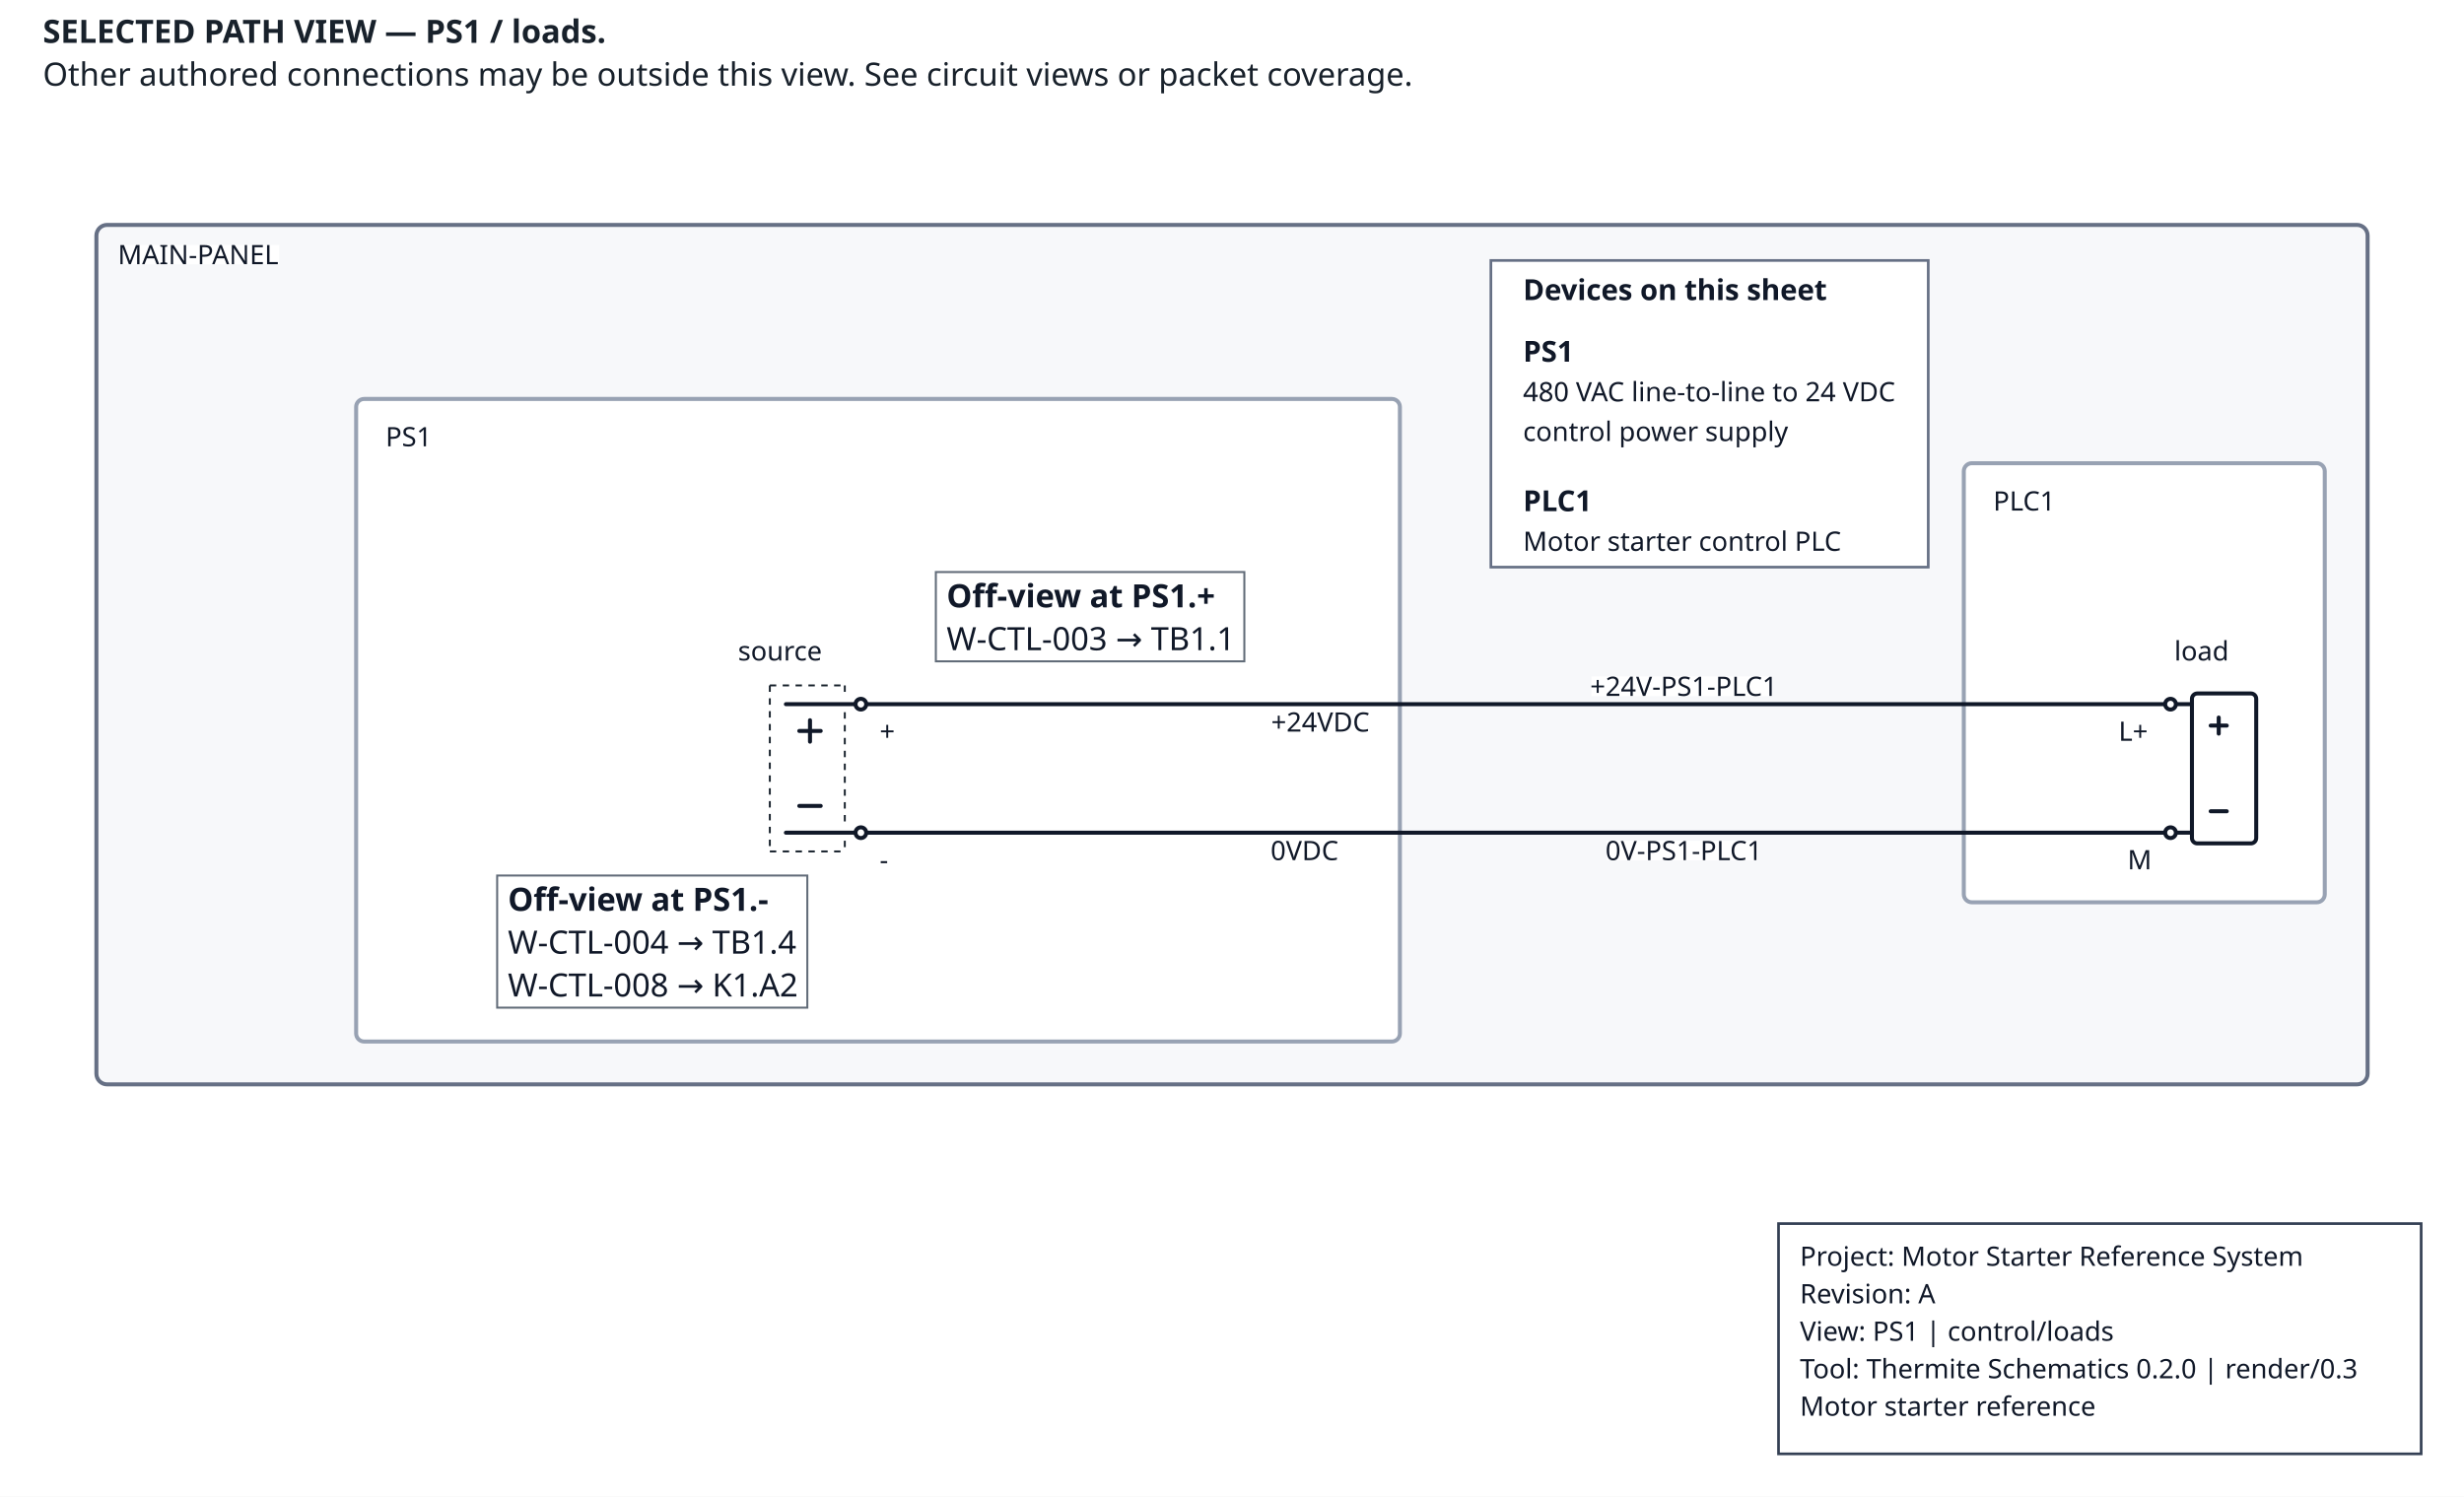
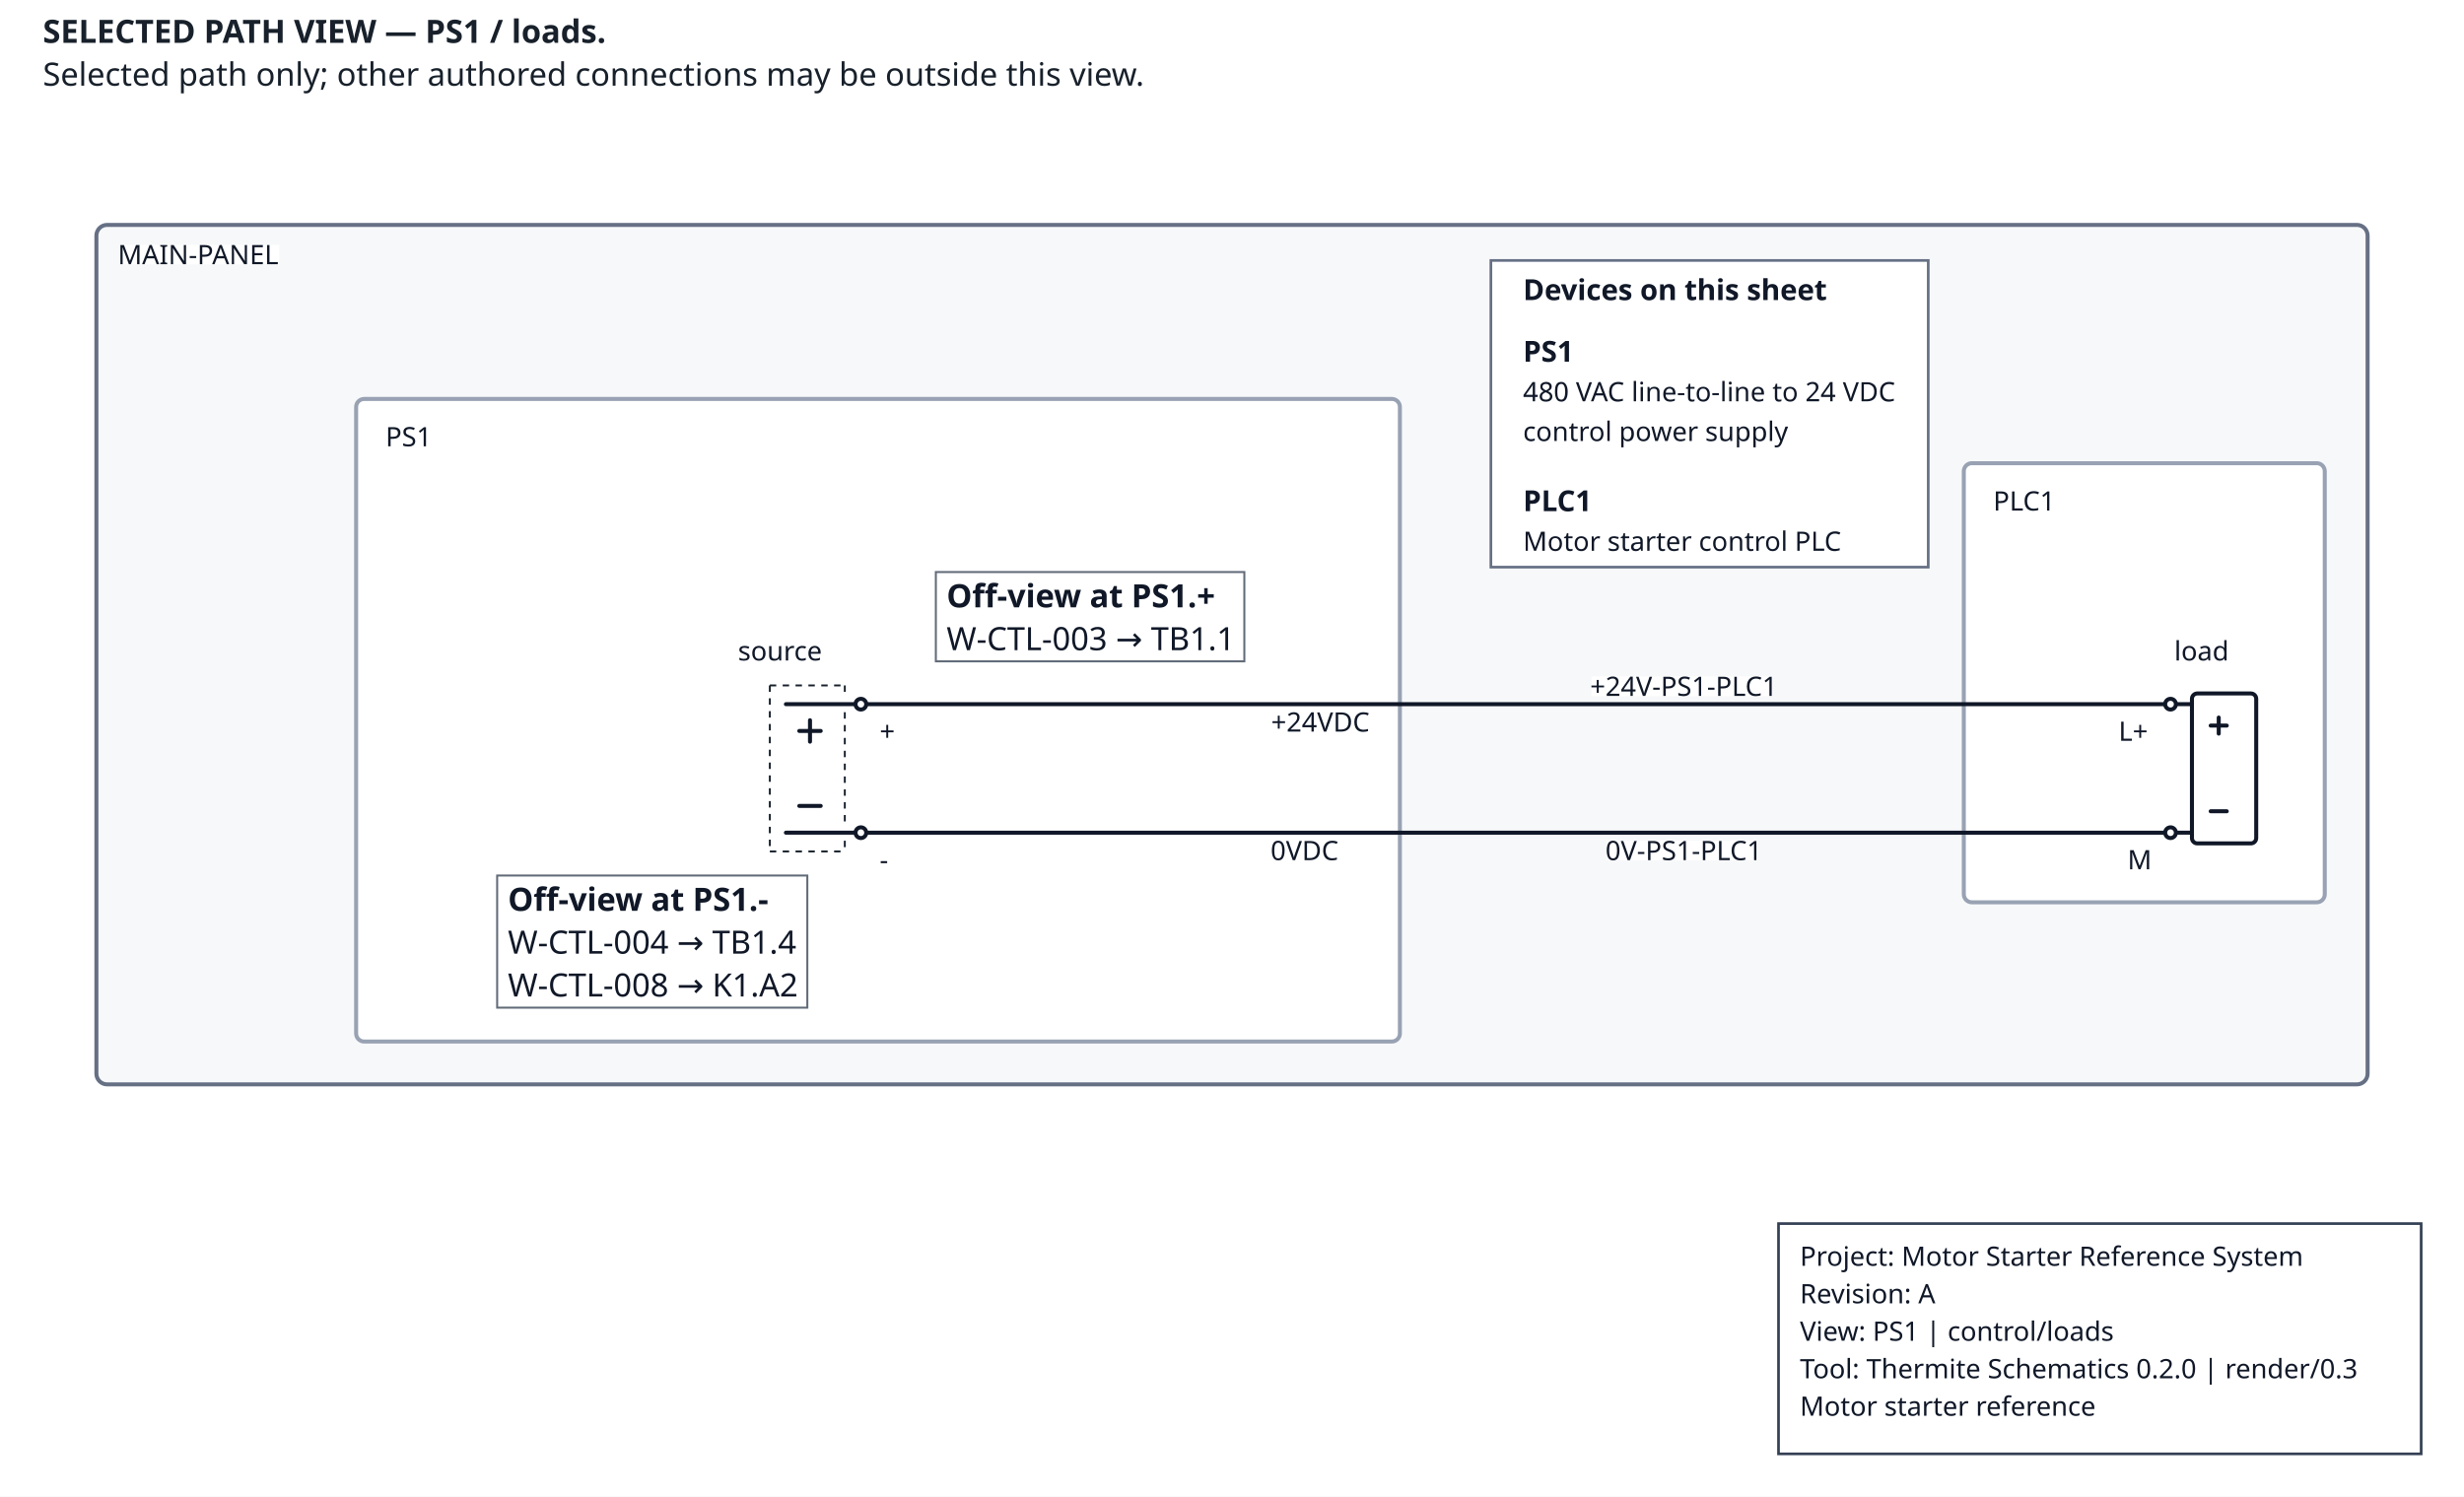
<svg xmlns="http://www.w3.org/2000/svg" version="1.1" viewBox="0 0 920.2 559" width="920.2" height="559" role="img" aria-label="loads schematic: PS1" data-project-name="Motor Starter Reference System" data-project-revision="A" data-tool-version="0.2.0" data-view-format="schematic-view/0.2" data-view-family="control" data-view-intent="loads" data-view-flow="left-to-right" data-renderer-version="render/0.3" data-symbol-catalog-version="ais-symbols/0.3" data-layout-config-version="elk-layered/0.4+elkjs-0.12.0" data-root-device-uid="33a15867-296b-40e4-a56b-15282f131b4c">
  <style>.location-frame{fill:#f7f8fa;stroke:#667085;stroke-width:1.5}.device-frame{fill:#fff;stroke:#98a2b3;stroke-width:1.5}.net-path{fill:none;stroke:#101828;stroke-width:1.5;stroke-linecap:square;stroke-linejoin:miter}.boundary-path{fill:none;stroke:#475467;stroke-width:1.5;stroke-linecap:square;stroke-linejoin:miter}.symbol-body,.symbol-operator,.symbol-actuator,.symbol-annotation{fill:none;stroke:#101828;stroke-width:1.5;stroke-linecap:round;stroke-linejoin:round}.symbol-terminal{fill:#fff;stroke:#101828;stroke-width:1.5}.terminal-marker{fill:#fff;stroke:#101828;stroke-width:1.5}.junction-dot{fill:#101828;stroke:none}.label-background{fill:#fff;stroke:none}.label-text{fill:#101828;stroke:none}</style>
  <defs>
    <clipPath id="clip-005b0022006c006100620065006c0022002c00220064006500760069006300650022002c0022005b005c0022006400650076006900630065005c0022002c005c002200380031003100340038006100640033002d0038006300300033002d0034006300380064002d0038006300370030002d003600620033003300620062003300620030003200360036005c0022005d0022002c00220064006500760069006300650022005d" clipPathUnits="userSpaceOnUse">
      <rect width="32.157" height="15.357" x="740.722" y="132.322" />
    </clipPath>
    <clipPath id="clip-005b0022006c006100620065006c0022002c00220064006500760069006300650022002c0022005b005c0022006400650076006900630065005c0022002c005c002200330033006100310035003800360037002d0032003900360062002d0034003000650034002d0061003500360062002d003100350032003800320066003100330031006200340063005c0022005d0022002c00220064006500760069006300650022005d" clipPathUnits="userSpaceOnUse">
      <rect width="25.957" height="15.357" x="140.322" y="108.322" />
    </clipPath>
    <clipPath id="clip-005b0022006c006100620065006c0022002c002200650064006700650022002c0022005b005c00220077006900720065005c0022002c005c002200350062003700300064003700650063002d0031006100380066002d0034006400350033002d0061003600300062002d006500300037003700610038006600660062003100300064005c0022005d0022002c00220063006f006e0064007500630074006f00720022005d" clipPathUnits="userSpaceOnUse">
      <rect width="87.957" height="15.357" x="584.122" y="197.322" />
    </clipPath>
    <clipPath id="clip-005b0022006c006100620065006c0022002c002200650064006700650022002c0022005b005c00220077006900720065005c0022002c005c002200350062003700300064003700650063002d0031006100380066002d0034006400350033002d0061003600300062002d006500300037003700610038006600660062003100300064005c0022005d0022002c0022006e006500740022005d" clipPathUnits="userSpaceOnUse">
      <rect width="44.557" height="15.357" x="470.922" y="217.322" />
    </clipPath>
    <clipPath id="clip-005b0022006c006100620065006c0022002c002200650064006700650022002c0022005b005c00220077006900720065005c0022002c005c002200300030006600380066006400650036002d0035003500610064002d0034006200380032002d0038006200660062002d006100630033006100300032003600380031003600310061005c0022005d0022002c00220063006f006e0064007500630074006f00720022005d" clipPathUnits="userSpaceOnUse">
      <rect width="75.557" height="15.357" x="590.322" y="265.322" />
    </clipPath>
    <clipPath id="clip-005b0022006c006100620065006c0022002c002200650064006700650022002c0022005b005c00220077006900720065005c0022002c005c002200300030006600380066006400650036002d0035003500610064002d0034006200380032002d0038006200660062002d006100630033006100300032003600380031003600310061005c0022005d0022002c0022006e006500740022005d" clipPathUnits="userSpaceOnUse">
      <rect width="32.157" height="15.357" x="470.922" y="265.322" />
    </clipPath>
    <clipPath id="clip-005b0022006c006100620065006c0022002c0022006c006f0063006100740069006f006e0022002c0022005b005c0022006c006f0063006100740069006f006e005c0022002c005c00220061007500740068006f007200650064005c0022002c005c0022004d00410049004e002d00500041004e0045004c005c0022005d0022002c0022006c006f0063006100740069006f006e0022005d" clipPathUnits="userSpaceOnUse">
      <rect width="69.357" height="15.357" x="40.322" y="40.322" />
    </clipPath>
    <clipPath id="clip-005b0022006c006100620065006c0022002c00220070006f007200740022002c0022005b005c00220070006f00720074005c0022002c005c0022005b005c005c005c002200660075006e006300740069006f006e005c005c005c0022002c005c005c005c002200380031003100340038006100640033002d0038006300300033002d0034006300380064002d0038006300370030002d003600620033003300620062003300620030003200360036005c005c005c0022002c005c005c005c00220073007500700070006c0079005c005c005c0022005d005c0022002c005c00220070006f007300690074006900760065005c0022005d0022002c0022007400650072006d0069006e0061006c0022005d" clipPathUnits="userSpaceOnUse">
      <rect width="19.757" height="15.357" x="787.522" y="218.322" />
    </clipPath>
    <clipPath id="clip-005b0022006c006100620065006c0022002c00220070006f007200740022002c0022005b005c00220070006f00720074005c0022002c005c0022005b005c005c005c002200660075006e006300740069006f006e005c005c005c0022002c005c005c005c002200380031003100340038006100640033002d0038006300300033002d0034006300380064002d0038006300370030002d003600620033003300620062003300620030003200360036005c005c005c0022002c005c005c005c00220073007500700070006c0079005c005c005c0022005d005c0022002c005c002200720065007400750072006e005c0022005d0022002c0022007400650072006d0069006e0061006c0022005d" clipPathUnits="userSpaceOnUse">
      <rect width="16.427" height="15.357" x="790.852" y="266.322" />
    </clipPath>
    <clipPath id="clip-005b0022006c006100620065006c0022002c00220070006f007200740022002c0022005b005c00220070006f00720074005c0022002c005c0022005b005c005c005c002200660075006e006300740069006f006e005c005c005c0022002c005c005c005c002200330033006100310035003800360037002d0032003900360062002d0034003000650034002d0061003500360062002d003100350032003800320066003100330031006200340063005c005c005c0022002c005c005c005c002200640063005f006f00750074007000750074005c005c005c0022005d005c0022002c005c00220070006f007300690074006900760065005c0022005d0022002c0022007400650072006d0069006e0061006c0022005d" clipPathUnits="userSpaceOnUse">
      <rect width="13.557" height="15.357" x="324.822" y="218.322" />
    </clipPath>
    <clipPath id="clip-005b0022006c006100620065006c0022002c00220070006f007200740022002c0022005b005c00220070006f00720074005c0022002c005c0022005b005c005c005c002200660075006e006300740069006f006e005c005c005c0022002c005c005c005c002200330033006100310035003800360037002d0032003900360062002d0034003000650034002d0061003500360062002d003100350032003800320066003100330031006200340063005c005c005c0022002c005c005c005c002200640063005f006f00750074007000750074005c005c005c0022005d005c0022002c005c002200720065007400750072006e005c0022005d0022002c0022007400650072006d0069006e0061006c0022005d" clipPathUnits="userSpaceOnUse">
      <rect width="13.557" height="15.357" x="324.822" y="266.322" />
    </clipPath>
    <clipPath id="clip-005b0022006c006100620065006c0022002c002200730079006d0062006f006c0022002c0022005b005c002200660075006e006300740069006f006e005c0022002c005c002200380031003100340038006100640033002d0038006300300033002d0034006300380064002d0038006300370030002d003600620033003300620062003300620030003200360036005c0022002c005c00220073007500700070006c0079005c0022005d0022002c002200660075006e006300740069006f006e0022005d" clipPathUnits="userSpaceOnUse">
      <rect width="44.557" height="15.357" x="808.322" y="188.322" />
    </clipPath>
    <clipPath id="clip-005b0022006c006100620065006c0022002c002200730079006d0062006f006c0022002c0022005b005c002200660075006e006300740069006f006e005c0022002c005c002200330033006100310035003800360037002d0032003900360062002d0034003000650034002d0061003500360062002d003100350032003800320066003100330031006200340063005c0022002c005c002200640063005f006f00750074007000750074005c0022005d0022002c002200660075006e006300740069006f006e0022005d" clipPathUnits="userSpaceOnUse">
      <rect width="63.157" height="15.357" x="271.922" y="188.322" />
    </clipPath>
  </defs>
  <rect width="920.2" height="559" class="canvas-background" x="0" y="0" fill="#ffffff" />
  <g class="selected-view-notice" data-selected-view-notice="true">
    <text x="16" y="16" fill="#18212b" font-family="Thermite Sans, Thermite Math, sans-serif" font-size="12" font-weight="700">SELECTED PATH VIEW — PS1 / loads.</text>
-     <text x="16" y="32" fill="#18212b" font-family="Thermite Sans, Thermite Math, sans-serif" font-size="12">Other authored connections may be outside this view. See circuit views or packet coverage.</text>
+     <text x="16" y="32" fill="#18212b" font-family="Thermite Sans, Thermite Math, sans-serif" font-size="12">Selected path only; other authored connections may be outside this view.</text>
  </g>
  <g transform="translate(0 48)">
    <g id="location-0061007500740068006f007200650064--004d00410049004e002d00500041004e0045004c" class="location-group" data-location="MAIN-PANEL">
      <rect width="848.2" height="321" class="location-frame" x="36" y="36" rx="4" ry="4" />
    </g>
    <g id="device-00330033006100310035003800360037002d0032003900360062002d0034003000650034002d0061003500360062002d003100350032003800320066003100330031006200340063" class="device-group" data-location="MAIN-PANEL" data-device-uid="33a15867-296b-40e4-a56b-15282f131b4c" data-designation="PS1" data-type-id="core:psu-24vdc">
      <rect width="389.8" height="240" class="device-frame" x="133" y="101" rx="3" ry="3" />
    </g>
    <g id="device-00380031003100340038006100640033002d0038006300300033002d0034006300380064002d0038006300370030002d003600620033003300620062003300620030003200360036" class="device-group" data-location="MAIN-PANEL" data-device-uid="81148ad3-8c03-4c8d-8c70-6b33bb3b0266" data-designation="PLC1" data-type-id="core:plc-compact">
      <rect width="134.8" height="164" class="device-frame" x="733.4" y="125" rx="3" ry="3" />
    </g>
    <g id="net-006e00650074003a007300680061003200350036003a0033006400310033003700370036003100650035003800620034003400350065006400320036003700650030003900310066003000340063006100640037003800320061006300640063006500630032006600360061003900660037003600320035003900340035003300310034003700360064003500340032003000320061" class="net-group" data-net-id="net:sha256:3d137761e58b445ed267e091f04cad782acdcec2f6a9f762594531476d54202a" data-potential-uid="46be3efd-17b7-43ee-bb9d-a019c4fb2cdd" data-potential-name="+24VDC">
      <path id="wire-00350062003700300064003700650063002d0031006100380066002d0034006400350033002d0061003600300062002d006500300037003700610038006600660062003100300064" class="net-path wire-path" d="M 321.5 215 H 810.6" data-designation="W-CTL-001" data-net-id="net:sha256:3d137761e58b445ed267e091f04cad782acdcec2f6a9f762594531476d54202a" data-wire-uid="5b70d7ec-1a8f-4d53-a60b-e077a8ffb10d" data-edge-key="edge-005b002200770069007200650022002c002200350062003700300064003700650063002d0031006100380066002d0034006400350033002d0061003600300062002d0065003000370037006100380066006600620031003000640022005d" data-route-source-port-key="port-005b00220070006f007200740022002c0022005b005c002200660075006e006300740069006f006e005c0022002c005c002200330033006100310035003800360037002d0032003900360062002d0034003000650034002d0061003500360062002d003100350032003800320066003100330031006200340063005c0022002c005c002200640063005f006f00750074007000750074005c0022005d0022002c00220070006f0073006900740069007600650022005d" data-route-target-port-key="port-005b00220070006f007200740022002c0022005b005c002200660075006e006300740069006f006e005c0022002c005c002200380031003100340038006100640033002d0038006300300033002d0034006300380064002d0038006300370030002d003600620033003300620062003300620030003200360036005c0022002c005c00220073007500700070006c0079005c0022005d0022002c00220070006f0073006900740069007600650022005d" data-source-device-uid="81148ad3-8c03-4c8d-8c70-6b33bb3b0266" data-source-terminal-key="L+" data-target-device-uid="33a15867-296b-40e4-a56b-15282f131b4c" data-target-terminal-key="+" />
    </g>
    <g id="net-006e00650074003a007300680061003200350036003a0037003200610030003100350066003000380032003100360066003300380061003000360037006500660061003900640063006300350066003700360061006400320065006400390032003400360063006200350036003400660030003700640063006400320061006200610065006400340035003700630033003600360064" class="net-group" data-net-id="net:sha256:72a015f08216f38a067efa9dcc5f76ad2ed9246cb564f07dcd2abaed457c366d" data-potential-uid="aaccbc22-3208-42dd-ae26-54dce0250f8d" data-potential-name="0VDC">
      <path id="wire-00300030006600380066006400650036002d0035003500610064002d0034006200380032002d0038006200660062002d006100630033006100300032003600380031003600310061" class="net-path wire-path" d="M 321.5 263 H 810.6" data-designation="W-CTL-002" data-net-id="net:sha256:72a015f08216f38a067efa9dcc5f76ad2ed9246cb564f07dcd2abaed457c366d" data-wire-uid="00f8fde6-55ad-4b82-8bfb-ac3a0268161a" data-edge-key="edge-005b002200770069007200650022002c002200300030006600380066006400650036002d0035003500610064002d0034006200380032002d0038006200660062002d0061006300330061003000320036003800310036003100610022005d" data-route-source-port-key="port-005b00220070006f007200740022002c0022005b005c002200660075006e006300740069006f006e005c0022002c005c002200330033006100310035003800360037002d0032003900360062002d0034003000650034002d0061003500360062002d003100350032003800320066003100330031006200340063005c0022002c005c002200640063005f006f00750074007000750074005c0022005d0022002c002200720065007400750072006e0022005d" data-route-target-port-key="port-005b00220070006f007200740022002c0022005b005c002200660075006e006300740069006f006e005c0022002c005c002200380031003100340038006100640033002d0038006300300033002d0034006300380064002d0038006300370030002d003600620033003300620062003300620030003200360036005c0022002c005c00220073007500700070006c0079005c0022005d0022002c002200720065007400750072006e0022005d" data-source-device-uid="81148ad3-8c03-4c8d-8c70-6b33bb3b0266" data-source-terminal-key="M" data-target-device-uid="33a15867-296b-40e4-a56b-15282f131b4c" data-target-terminal-key="-" />
    </g>
    <g id="function-00330033006100310035003800360037002d0032003900360062002d0034003000650034002d0061003500360062002d003100350032003800320066003100330031006200340063--00640063005f006f00750074007000750074" class="symbol function-symbol source" transform="translate(285.5 207)" data-symbol-id="ais:power-source-dc" data-device-uid="33a15867-296b-40e4-a56b-15282f131b4c" data-function-key="dc_output">
      <line class="symbol-enclosure" x1="2" y1="1" x2="2" y2="63" fill="none" stroke="#17212b" stroke-width="0.72" stroke-dasharray="2.4 2.4" />
      <line class="symbol-enclosure" x1="30" y1="1" x2="30" y2="5" fill="none" stroke="#17212b" stroke-width="0.72" stroke-dasharray="2.4 2.4" />
      <line class="symbol-enclosure" x1="30" y1="11" x2="30" y2="53" fill="none" stroke="#17212b" stroke-width="0.72" stroke-dasharray="2.4 2.4" />
      <line class="symbol-enclosure" x1="30" y1="59" x2="30" y2="63" fill="none" stroke="#17212b" stroke-width="0.72" stroke-dasharray="2.4 2.4" />
      <line class="symbol-enclosure" x1="2" y1="1" x2="30" y2="1" fill="none" stroke="#17212b" stroke-width="0.72" stroke-dasharray="2.4 2.4" />
      <line class="symbol-enclosure" x1="2" y1="63" x2="30" y2="63" fill="none" stroke="#17212b" stroke-width="0.72" stroke-dasharray="2.4 2.4" />
      <line class="symbol-body" x1="8" y1="8" x2="36" y2="8" />
      <line class="symbol-body" x1="8" y1="56" x2="36" y2="56" />
      <line class="symbol-annotation" x1="13" y1="18" x2="21" y2="18" data-symbol-port-id="positive" data-symbol-qualifier="polarity" data-polarity="positive" />
      <line class="symbol-annotation" x1="17" y1="14" x2="17" y2="22" data-symbol-port-id="positive" data-symbol-qualifier="polarity" data-polarity="positive" />
      <line class="symbol-annotation" x1="13" y1="46" x2="21" y2="46" data-symbol-port-id="return" data-symbol-qualifier="polarity" data-polarity="negative" />
      <circle id="terminal-00330033006100310035003800360037002d0032003900360062002d0034003000650034002d0061003500360062002d003100350032003800320066003100330031006200340063--002b--0070006f007300690074006900760065" class="terminal-marker" cx="36" cy="8" r="2" data-symbol-port-id="positive" data-device-uid="33a15867-296b-40e4-a56b-15282f131b4c" data-designation="PS1" data-terminal-key="+" data-member-function-key="dc_output" data-net-id="net:sha256:3d137761e58b445ed267e091f04cad782acdcec2f6a9f762594531476d54202a" />
      <circle id="terminal-00330033006100310035003800360037002d0032003900360062002d0034003000650034002d0061003500360062002d003100350032003800320066003100330031006200340063--002d--00720065007400750072006e" class="terminal-marker" cx="36" cy="56" r="2" data-symbol-port-id="return" data-device-uid="33a15867-296b-40e4-a56b-15282f131b4c" data-designation="PS1" data-terminal-key="-" data-member-function-key="dc_output" data-net-id="net:sha256:72a015f08216f38a067efa9dcc5f76ad2ed9246cb564f07dcd2abaed457c366d" />
    </g>
    <g id="function-00380031003100340038006100640033002d0038006300300033002d0034006300380064002d0038006300370030002d003600620033003300620062003300620030003200360036--0073007500700070006c0079" class="symbol function-symbol load" transform="translate(810.6 207)" data-symbol-id="ais:dc-load" data-device-uid="81148ad3-8c03-4c8d-8c70-6b33bb3b0266" data-function-key="supply">
      <line class="symbol-body" x1="0" y1="8" x2="8" y2="8" />
      <line class="symbol-body" x1="0" y1="56" x2="8" y2="56" />
      <rect width="24" height="56" class="symbol-body" x="8" y="4" rx="2" ry="2" />
      <line class="symbol-annotation" x1="15" y1="16" x2="21" y2="16" data-symbol-port-id="positive" data-symbol-qualifier="polarity" data-polarity="positive" />
      <line class="symbol-annotation" x1="18" y1="13" x2="18" y2="19" data-symbol-port-id="positive" data-symbol-qualifier="polarity" data-polarity="positive" />
      <line class="symbol-annotation" x1="15" y1="48" x2="21" y2="48" data-symbol-port-id="return" data-symbol-qualifier="polarity" data-polarity="negative" />
      <circle id="terminal-00380031003100340038006100640033002d0038006300300033002d0034006300380064002d0038006300370030002d003600620033003300620062003300620030003200360036--004c002b--0070006f007300690074006900760065" class="terminal-marker" cx="0" cy="8" r="2" data-symbol-port-id="positive" data-device-uid="81148ad3-8c03-4c8d-8c70-6b33bb3b0266" data-designation="PLC1" data-terminal-key="L+" data-member-function-key="supply" data-net-id="net:sha256:3d137761e58b445ed267e091f04cad782acdcec2f6a9f762594531476d54202a" />
      <circle id="terminal-00380031003100340038006100640033002d0038006300300033002d0034006300380064002d0038006300370030002d003600620033003300620062003300620030003200360036--004d--00720065007400750072006e" class="terminal-marker" cx="0" cy="56" r="2" data-symbol-port-id="return" data-device-uid="81148ad3-8c03-4c8d-8c70-6b33bb3b0266" data-designation="PLC1" data-terminal-key="M" data-member-function-key="supply" data-net-id="net:sha256:72a015f08216f38a067efa9dcc5f76ad2ed9246cb564f07dcd2abaed457c366d" />
    </g>
    <rect width="20.19" height="7.34" class="label-background label-device" x="745.37" y="135.44" />
    <text class="label-text label-device" clip-path="url(#clip-005b0022006c006100620065006c0022002c00220064006500760069006300650022002c0022005b005c0022006400650076006900630065005c0022002c005c002200380031003100340038006100640033002d0038006300300033002d0034006300380064002d0038006300370030002d003600620033003300620062003300620030003200360036005c0022005d0022002c00220064006500760069006300650022005d)" x="744.4" y="142.68" font-family="Thermite Sans, Thermite Math, sans-serif" font-size="10" text-anchor="start" dominant-baseline="alphabetic" data-tag-block="81148ad3-8c03-4c8d-8c70-6b33bb3b0266" data-tag-key="PLC1" data-tag-kind="body" data-tag-owner-uid="81148ad3-8c03-4c8d-8c70-6b33bb3b0266">PLC1</text>
    <rect width="14.12" height="7.34" class="label-background label-device" x="144.97" y="111.44" />
    <text class="label-text label-device" clip-path="url(#clip-005b0022006c006100620065006c0022002c00220064006500760069006300650022002c0022005b005c0022006400650076006900630065005c0022002c005c002200330033006100310035003800360037002d0032003900360062002d0034003000650034002d0061003500360062002d003100350032003800320066003100330031006200340063005c0022005d0022002c00220064006500760069006300650022005d)" x="144" y="118.68" font-family="Thermite Sans, Thermite Math, sans-serif" font-size="10" text-anchor="start" dominant-baseline="alphabetic" data-tag-block="33a15867-296b-40e4-a56b-15282f131b4c" data-tag-key="PS1" data-tag-kind="body" data-tag-owner-uid="33a15867-296b-40e4-a56b-15282f131b4c">PS1</text>
    <rect width="67.52" height="7.34" class="label-background label-conductor" x="594.34" y="204.66" />
    <text class="label-text label-conductor" clip-path="url(#clip-005b0022006c006100620065006c0022002c002200650064006700650022002c0022005b005c00220077006900720065005c0022002c005c002200350062003700300064003700650063002d0031006100380066002d0034006400350033002d0061003600300062002d006500300037003700610038006600660062003100300064005c0022005d0022002c00220063006f006e0064007500630074006f00720022005d)" x="593.84" y="211.9" font-family="Thermite Sans, Thermite Math, sans-serif" font-size="10" text-anchor="start" dominant-baseline="alphabetic">+24V-PS1-PLC1</text>
    <rect width="35.97" height="7.34" class="label-background label-net" x="475.215" y="218" />
    <text class="label-text label-net" clip-path="url(#clip-005b0022006c006100620065006c0022002c002200650064006700650022002c0022005b005c00220077006900720065005c0022002c005c002200350062003700300064003700650063002d0031006100380066002d0034006400350033002d0061003600300062002d006500300037003700610038006600660062003100300064005c0022005d0022002c0022006e006500740022005d)" x="474.715" y="225.24" font-family="Thermite Sans, Thermite Math, sans-serif" font-size="10" text-anchor="start" dominant-baseline="alphabetic">+24VDC</text>
    <rect width="56.09" height="7.35" class="label-background label-conductor" x="600.055" y="266" />
    <text class="label-text label-conductor" clip-path="url(#clip-005b0022006c006100620065006c0022002c002200650064006700650022002c0022005b005c00220077006900720065005c0022002c005c002200300030006600380066006400650036002d0035003500610064002d0034006200380032002d0038006200660062002d006100630033006100300032003600380031003600310061005c0022005d0022002c00220063006f006e0064007500630074006f00720022005d)" x="599.565" y="273.25" font-family="Thermite Sans, Thermite Math, sans-serif" font-size="10" text-anchor="start" dominant-baseline="alphabetic">0V-PS1-PLC1</text>
    <rect width="24.017" height="7.35" class="label-background label-net" x="474.991" y="266" />
    <text class="label-text label-net" clip-path="url(#clip-005b0022006c006100620065006c0022002c002200650064006700650022002c0022005b005c00220077006900720065005c0022002c005c002200300030006600380066006400650036002d0035003500610064002d0034006200380032002d0038006200660062002d006100630033006100300032003600380031003600310061005c0022005d0022002c0022006e006500740022005d)" x="474.512" y="273.25" font-family="Thermite Sans, Thermite Math, sans-serif" font-size="10" text-anchor="start" dominant-baseline="alphabetic" textLength="24.8" lengthAdjust="spacingAndGlyphs">0VDC</text>
    <rect width="59.29" height="7.17" class="label-background label-location" x="44.97" y="43.51" />
    <text class="label-text label-location" clip-path="url(#clip-005b0022006c006100620065006c0022002c0022006c006f0063006100740069006f006e0022002c0022005b005c0022006c006f0063006100740069006f006e005c0022002c005c00220061007500740068006f007200650064005c0022002c005c0022004d00410049004e002d00500041004e0045004c005c0022005d0022002c0022006c006f0063006100740069006f006e0022005d)" x="44" y="50.68" font-family="Thermite Sans, Thermite Math, sans-serif" font-size="10" text-anchor="start" dominant-baseline="alphabetic">MAIN-PANEL</text>
    <rect width="9.47" height="7.14" class="label-background label-terminal" x="792.17" y="221.54" />
    <text class="label-text label-terminal" clip-path="url(#clip-005b0022006c006100620065006c0022002c00220070006f007200740022002c0022005b005c00220070006f00720074005c0022002c005c0022005b005c005c005c002200660075006e006300740069006f006e005c005c005c0022002c005c005c005c002200380031003100340038006100640033002d0038006300300033002d0034006300380064002d0038006300370030002d003600620033003300620062003300620030003200360036005c005c005c0022002c005c005c005c00220073007500700070006c0079005c005c005c0022005d005c0022002c005c00220070006f007300690074006900760065005c0022005d0022002c0022007400650072006d0069006e0061006c0022005d)" x="791.2" y="228.68" font-family="Thermite Sans, Thermite Math, sans-serif" font-size="10" text-anchor="start" dominant-baseline="alphabetic">L+</text>
    <rect width="7.13" height="7.14" class="label-background label-terminal" x="795.5" y="269.54" />
    <text class="label-text label-terminal" clip-path="url(#clip-005b0022006c006100620065006c0022002c00220070006f007200740022002c0022005b005c00220070006f00720074005c0022002c005c0022005b005c005c005c002200660075006e006300740069006f006e005c005c005c0022002c005c005c005c002200380031003100340038006100640033002d0038006300300033002d0034006300380064002d0038006300370030002d003600620033003300620062003300620030003200360036005c005c005c0022002c005c005c005c00220073007500700070006c0079005c005c005c0022005d005c0022002c005c002200720065007400750072006e005c0022005d0022002c0022007400650072006d0069006e0061006c0022005d)" x="794.53" y="276.68" font-family="Thermite Sans, Thermite Math, sans-serif" font-size="10" text-anchor="start" dominant-baseline="alphabetic">M</text>
    <rect width="4.7" height="4.84" class="label-background label-terminal" x="329" y="222.73" />
    <text class="label-text label-terminal" clip-path="url(#clip-005b0022006c006100620065006c0022002c00220070006f007200740022002c0022005b005c00220070006f00720074005c0022002c005c0022005b005c005c005c002200660075006e006300740069006f006e005c005c005c0022002c005c005c005c002200330033006100310035003800360037002d0032003900360062002d0034003000650034002d0061003500360062002d003100350032003800320066003100330031006200340063005c005c005c0022002c005c005c005c002200640063005f006f00750074007000750074005c005c005c0022005d005c0022002c005c00220070006f007300690074006900760065005c0022005d0022002c0022007400650072006d0069006e0061006c0022005d)" x="328.5" y="228.68" font-family="Thermite Sans, Thermite Math, sans-serif" font-size="10" text-anchor="start" dominant-baseline="alphabetic">+</text>
    <g class="off-view-annotation" data-off-view-conductors="[{&quot;kind&quot;:&quot;wire&quot;,&quot;uid&quot;:&quot;c3a0ee52-fbc4-4034-8d6a-ab9832e0f44c&quot;}]" data-off-view-terminal="PS1.+" data-off-view-terminal-id="{&quot;deviceUid&quot;:&quot;33a15867-296b-40e4-a56b-15282f131b4c&quot;,&quot;terminalKey&quot;:&quot;+&quot;}">
      <rect width="115.208" height="33.348" class="off-view-card" x="349.5" y="165.652" fill="none" stroke="#616b78" stroke-width="0.75" />
      <text class="off-view-heading" x="353.5" y="178.832" fill="#101828" font-family="Thermite Sans, Thermite Math, sans-serif" font-size="12" font-weight="700" data-tag-block="clip-005b0022006c006100620065006c0022002c00220070006f007200740022002c0022005b005c00220070006f00720074005c0022002c005c0022005b005c005c005c002200660075006e006300740069006f006e005c005c005c0022002c005c005c005c002200330033006100310035003800360037002d0032003900360062002d0034003000650034002d0061003500360062002d003100350032003800320066003100330031006200340063005c005c005c0022002c005c005c005c002200640063005f006f00750074007000750074005c005c005c0022005d005c0022002c005c00220070006f007300690074006900760065005c0022005d0022002c0022006f00660066002d00760069006500770022005d" data-tag-field="designation" data-tag-kind="reference" data-tag-owner-uid="33a15867-296b-40e4-a56b-15282f131b4c" data-tag-terminal-id="{&quot;deviceUid&quot;:&quot;33a15867-296b-40e4-a56b-15282f131b4c&quot;,&quot;terminalKey&quot;:&quot;+&quot;}">Off-view at PS1.+</text>
      <text class="off-view-row" x="353.5" y="194.832" fill="#101828" font-family="Thermite Sans, Thermite Math, sans-serif" font-size="12">W-CTL-003 → TB1.1</text>
    </g>
    <rect width="2.42" height="0.78" class="label-background label-terminal" x="328.9" y="273.61" />
    <text class="label-text label-terminal" clip-path="url(#clip-005b0022006c006100620065006c0022002c00220070006f007200740022002c0022005b005c00220070006f00720074005c0022002c005c0022005b005c005c005c002200660075006e006300740069006f006e005c005c005c0022002c005c005c005c002200330033006100310035003800360037002d0032003900360062002d0034003000650034002d0061003500360062002d003100350032003800320066003100330031006200340063005c005c005c0022002c005c005c005c002200640063005f006f00750074007000750074005c005c005c0022005d005c0022002c005c002200720065007400750072006e005c0022005d0022002c0022007400650072006d0069006e0061006c0022005d)" x="328.5" y="276.68" font-family="Thermite Sans, Thermite Math, sans-serif" font-size="10" text-anchor="start" dominant-baseline="alphabetic">-</text>
    <g class="off-view-annotation" data-off-view-conductors="[{&quot;kind&quot;:&quot;wire&quot;,&quot;uid&quot;:&quot;868a2ef8-ebb2-427b-92dd-3f521b339dd7&quot;},{&quot;kind&quot;:&quot;wire&quot;,&quot;uid&quot;:&quot;de231b10-b644-4aea-8d9d-16252196c3d3&quot;}]" data-off-view-terminal="PS1.-" data-off-view-terminal-id="{&quot;deviceUid&quot;:&quot;33a15867-296b-40e4-a56b-15282f131b4c&quot;,&quot;terminalKey&quot;:&quot;-&quot;}">
      <rect width="115.832" height="49.348" class="off-view-card" x="185.668" y="279" fill="none" stroke="#616b78" stroke-width="0.75" />
      <text class="off-view-heading" x="189.668" y="292.18" fill="#101828" font-family="Thermite Sans, Thermite Math, sans-serif" font-size="12" font-weight="700" data-tag-block="clip-005b0022006c006100620065006c0022002c00220070006f007200740022002c0022005b005c00220070006f00720074005c0022002c005c0022005b005c005c005c002200660075006e006300740069006f006e005c005c005c0022002c005c005c005c002200330033006100310035003800360037002d0032003900360062002d0034003000650034002d0061003500360062002d003100350032003800320066003100330031006200340063005c005c005c0022002c005c005c005c002200640063005f006f00750074007000750074005c005c005c0022005d005c0022002c005c002200720065007400750072006e005c0022005d0022002c0022006f00660066002d00760069006500770022005d" data-tag-field="designation" data-tag-kind="reference" data-tag-owner-uid="33a15867-296b-40e4-a56b-15282f131b4c" data-tag-terminal-id="{&quot;deviceUid&quot;:&quot;33a15867-296b-40e4-a56b-15282f131b4c&quot;,&quot;terminalKey&quot;:&quot;-&quot;}">Off-view at PS1.-</text>
      <text class="off-view-row" x="189.668" y="308.18" fill="#101828" font-family="Thermite Sans, Thermite Math, sans-serif" font-size="12">W-CTL-004 → TB1.4</text>
      <text class="off-view-row" x="189.668" y="324.18" fill="#101828" font-family="Thermite Sans, Thermite Math, sans-serif" font-size="12">W-CTL-008 → K1.A2</text>
    </g>
    <rect width="18.69" height="7.7" class="label-background label-function" x="812.85" y="191.08" />
    <text class="label-text label-function" clip-path="url(#clip-005b0022006c006100620065006c0022002c002200730079006d0062006f006c0022002c0022005b005c002200660075006e006300740069006f006e005c0022002c005c002200380031003100340038006100640033002d0038006300300033002d0034006300380064002d0038006300370030002d003600620033003300620062003300620030003200360036005c0022002c005c00220073007500700070006c0079005c0022005d0022002c002200660075006e006300740069006f006e0022005d)" x="812" y="198.68" font-family="Thermite Sans, Thermite Math, sans-serif" font-size="10" text-anchor="start" dominant-baseline="alphabetic">load</text>
    <rect width="30.57" height="5.56" class="label-background label-function" x="276.11" y="193.22" />
    <text class="label-text label-function" clip-path="url(#clip-005b0022006c006100620065006c0022002c002200730079006d0062006f006c0022002c0022005b005c002200660075006e006300740069006f006e005c0022002c005c002200330033006100310035003800360037002d0032003900360062002d0034003000650034002d0061003500360062002d003100350032003800320066003100330031006200340063005c0022002c005c002200640063005f006f00750074007000750074005c0022005d0022002c002200660075006e006300740069006f006e0022005d)" x="275.6" y="198.68" font-family="Thermite Sans, Thermite Math, sans-serif" font-size="10" text-anchor="start" dominant-baseline="alphabetic">source</text>
  </g>
  <g class="title-block">
    <rect width="240" height="86" class="title-block-panel" x="664.2" y="457" fill="#ffffff" stroke="#344054" />
    <text class="title-block-text" x="672.2" y="465" fill="#101828" font-family="Thermite Sans, Thermite Math, sans-serif" font-size="10" text-anchor="start" dominant-baseline="hanging">Project: Motor Starter Reference System</text>
    <text class="title-block-text" x="672.2" y="479" fill="#101828" font-family="Thermite Sans, Thermite Math, sans-serif" font-size="10" text-anchor="start" dominant-baseline="hanging">Revision: A</text>
    <text class="title-block-text" x="672.2" y="493" fill="#101828" font-family="Thermite Sans, Thermite Math, sans-serif" font-size="10" text-anchor="start" dominant-baseline="hanging">View: PS1 | control/loads</text>
    <text class="title-block-text" x="672.2" y="507" fill="#101828" font-family="Thermite Sans, Thermite Math, sans-serif" font-size="10" text-anchor="start" dominant-baseline="hanging">Tool: Thermite Schematics 0.2.0 | render/0.3</text>
    <text class="title-block-text" x="672.2" y="521" fill="#101828" font-family="Thermite Sans, Thermite Math, sans-serif" font-size="10" text-anchor="start" dominant-baseline="hanging">Motor starter reference</text>
  </g>
  <g data-device-legend="true" transform="scale(4)">
    <rect class="device-legend-frame" x="139.195" y="24.32" width="40.835" height="28.635" fill="white" stroke="#667085" stroke-width="0.25" />
    <text x="142.195" y="28.02" font-family="Thermite Sans, Thermite Math, sans-serif" font-size="2.7" font-weight="bold" fill="#101828">Devices on this sheet</text>
    <g data-device-legend-entry="true" data-tag-owner-uid="33a15867-296b-40e4-a56b-15282f131b4c" data-tag-kind="legend" data-tag-block="33a15867-296b-40e4-a56b-15282f131b4c" data-tag-key="PS1">
      <text data-tag-row-start="0" data-tag-row-end="3" data-tag-owner-uid="33a15867-296b-40e4-a56b-15282f131b4c" data-tag-kind="legend" data-tag-block="33a15867-296b-40e4-a56b-15282f131b4c" data-tag-field="designation" data-tag-key="PS1" x="142.195" y="33.775" font-family="Thermite Sans, Thermite Math, sans-serif" font-size="2.7" font-weight="bold" fill="#101828" xml:space="preserve" style="white-space:pre">PS1</text>
      <text data-tag-row-start="0" data-tag-row-end="31" data-tag-owner-uid="33a15867-296b-40e4-a56b-15282f131b4c" data-tag-kind="legend" data-tag-block="33a15867-296b-40e4-a56b-15282f131b4c" data-tag-field="description" data-tag-key="PS1" x="142.195" y="37.475" font-family="Thermite Sans, Thermite Math, sans-serif" font-size="2.5" font-weight="normal" fill="#101828" xml:space="preserve" style="white-space:pre">480 VAC line-to-line to 24 VDC</text>
      <text data-tag-row-start="31" data-tag-row-end="51" data-tag-owner-uid="33a15867-296b-40e4-a56b-15282f131b4c" data-tag-kind="legend" data-tag-block="33a15867-296b-40e4-a56b-15282f131b4c" data-tag-field="description" data-tag-key="PS1" x="142.195" y="41.175" font-family="Thermite Sans, Thermite Math, sans-serif" font-size="2.5" font-weight="normal" fill="#101828" xml:space="preserve" style="white-space:pre">control power supply</text>
    </g>
    <g data-device-legend-entry="true" data-tag-owner-uid="81148ad3-8c03-4c8d-8c70-6b33bb3b0266" data-tag-kind="legend" data-tag-block="81148ad3-8c03-4c8d-8c70-6b33bb3b0266" data-tag-key="PLC1">
      <text data-tag-row-start="0" data-tag-row-end="4" data-tag-owner-uid="81148ad3-8c03-4c8d-8c70-6b33bb3b0266" data-tag-kind="legend" data-tag-block="81148ad3-8c03-4c8d-8c70-6b33bb3b0266" data-tag-field="designation" data-tag-key="PLC1" x="142.195" y="47.73" font-family="Thermite Sans, Thermite Math, sans-serif" font-size="2.7" font-weight="bold" fill="#101828" xml:space="preserve" style="white-space:pre">PLC1</text>
      <text data-tag-row-start="0" data-tag-row-end="25" data-tag-owner-uid="81148ad3-8c03-4c8d-8c70-6b33bb3b0266" data-tag-kind="legend" data-tag-block="81148ad3-8c03-4c8d-8c70-6b33bb3b0266" data-tag-field="description" data-tag-key="PLC1" x="142.195" y="51.43" font-family="Thermite Sans, Thermite Math, sans-serif" font-size="2.5" font-weight="normal" fill="#101828" xml:space="preserve" style="white-space:pre">Motor starter control PLC</text>
    </g>
  </g>
</svg>
